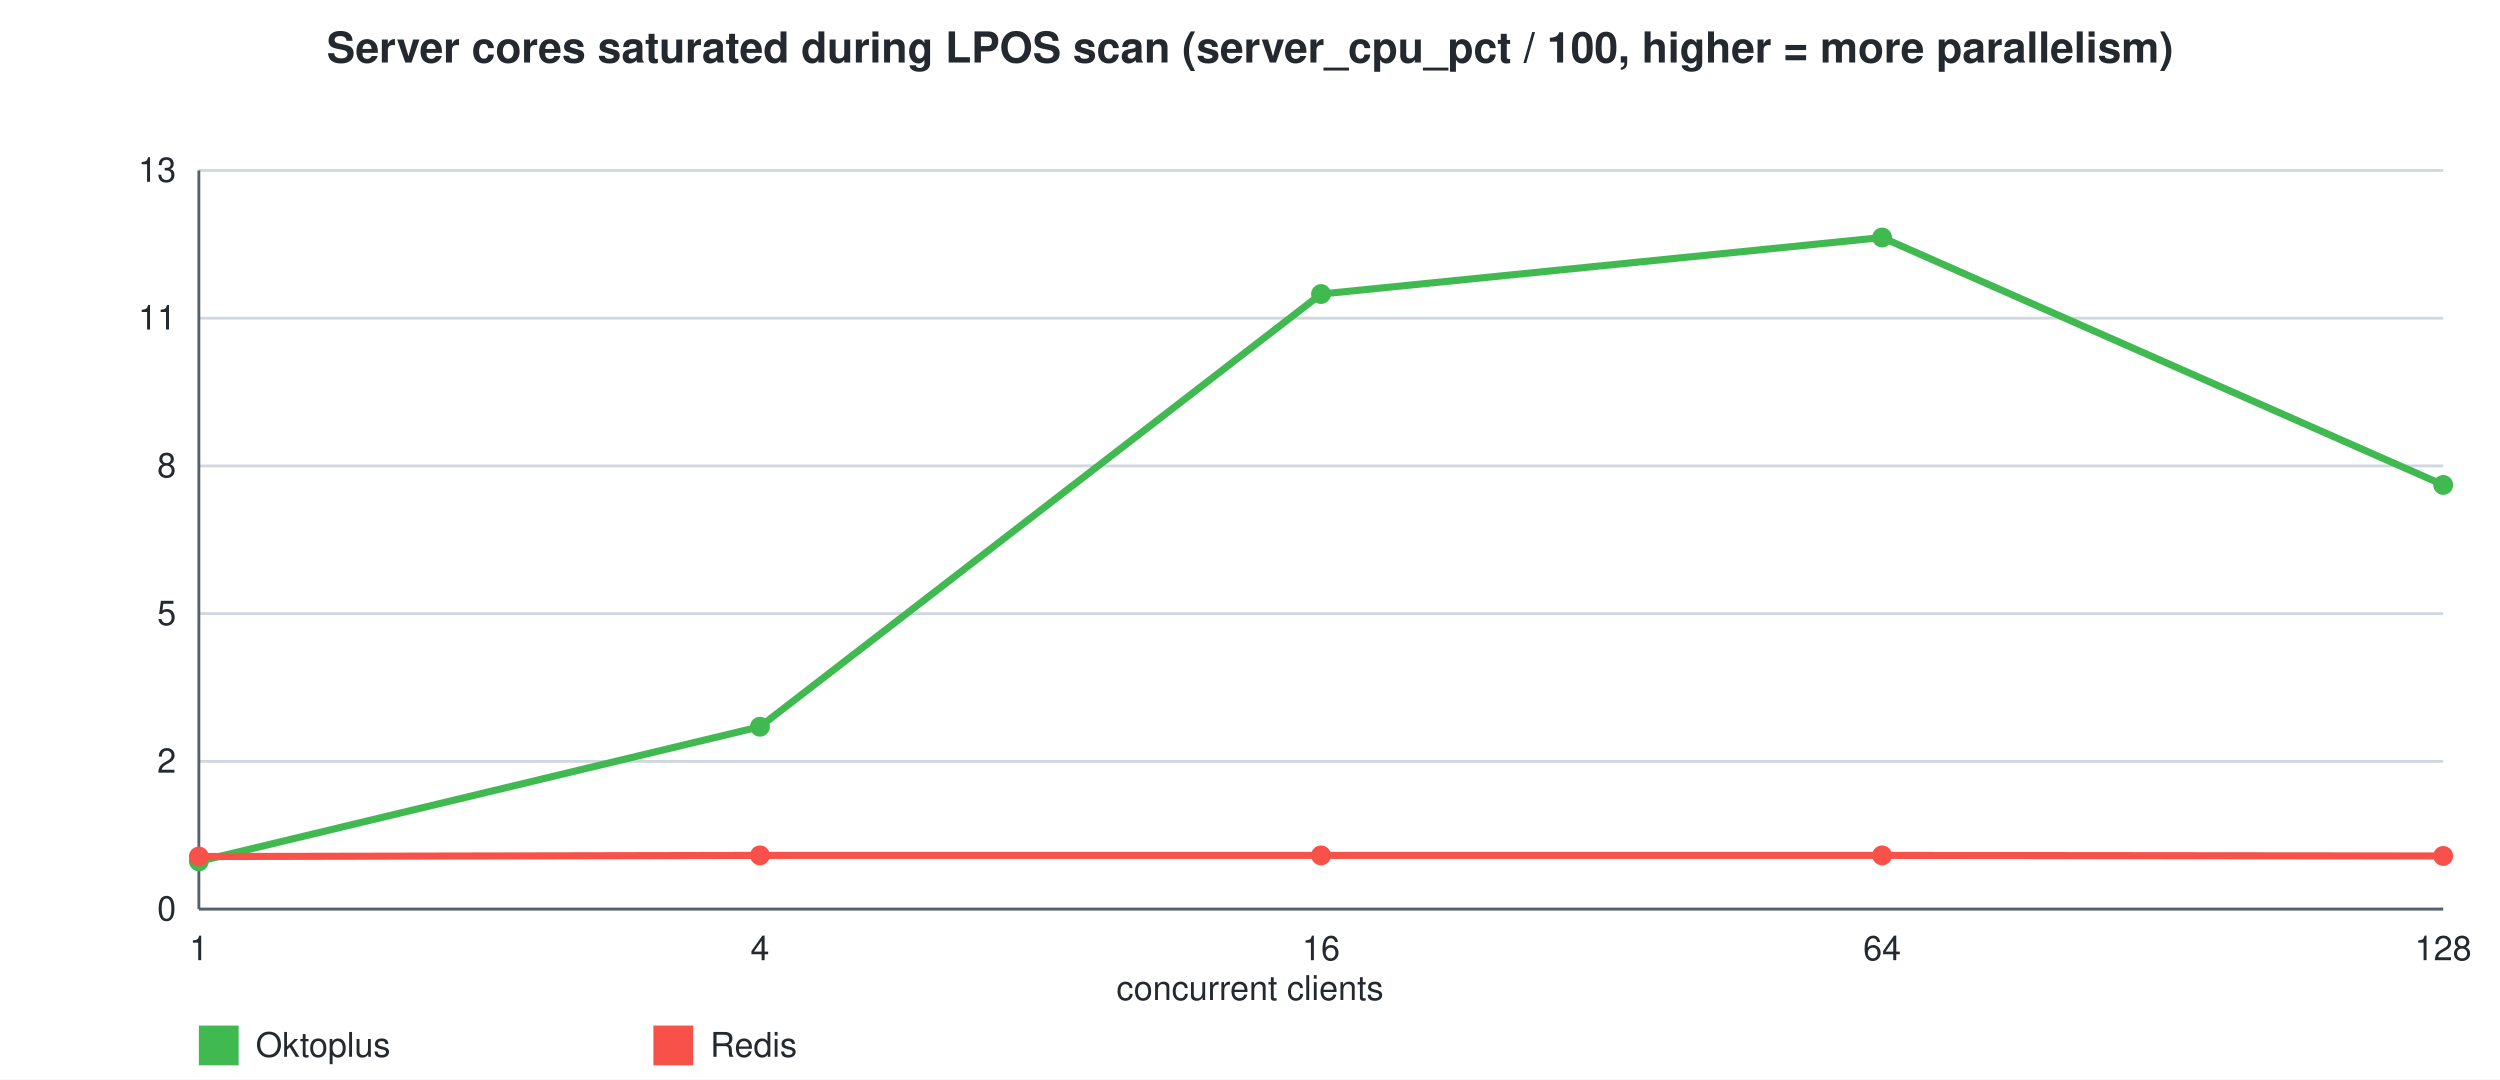
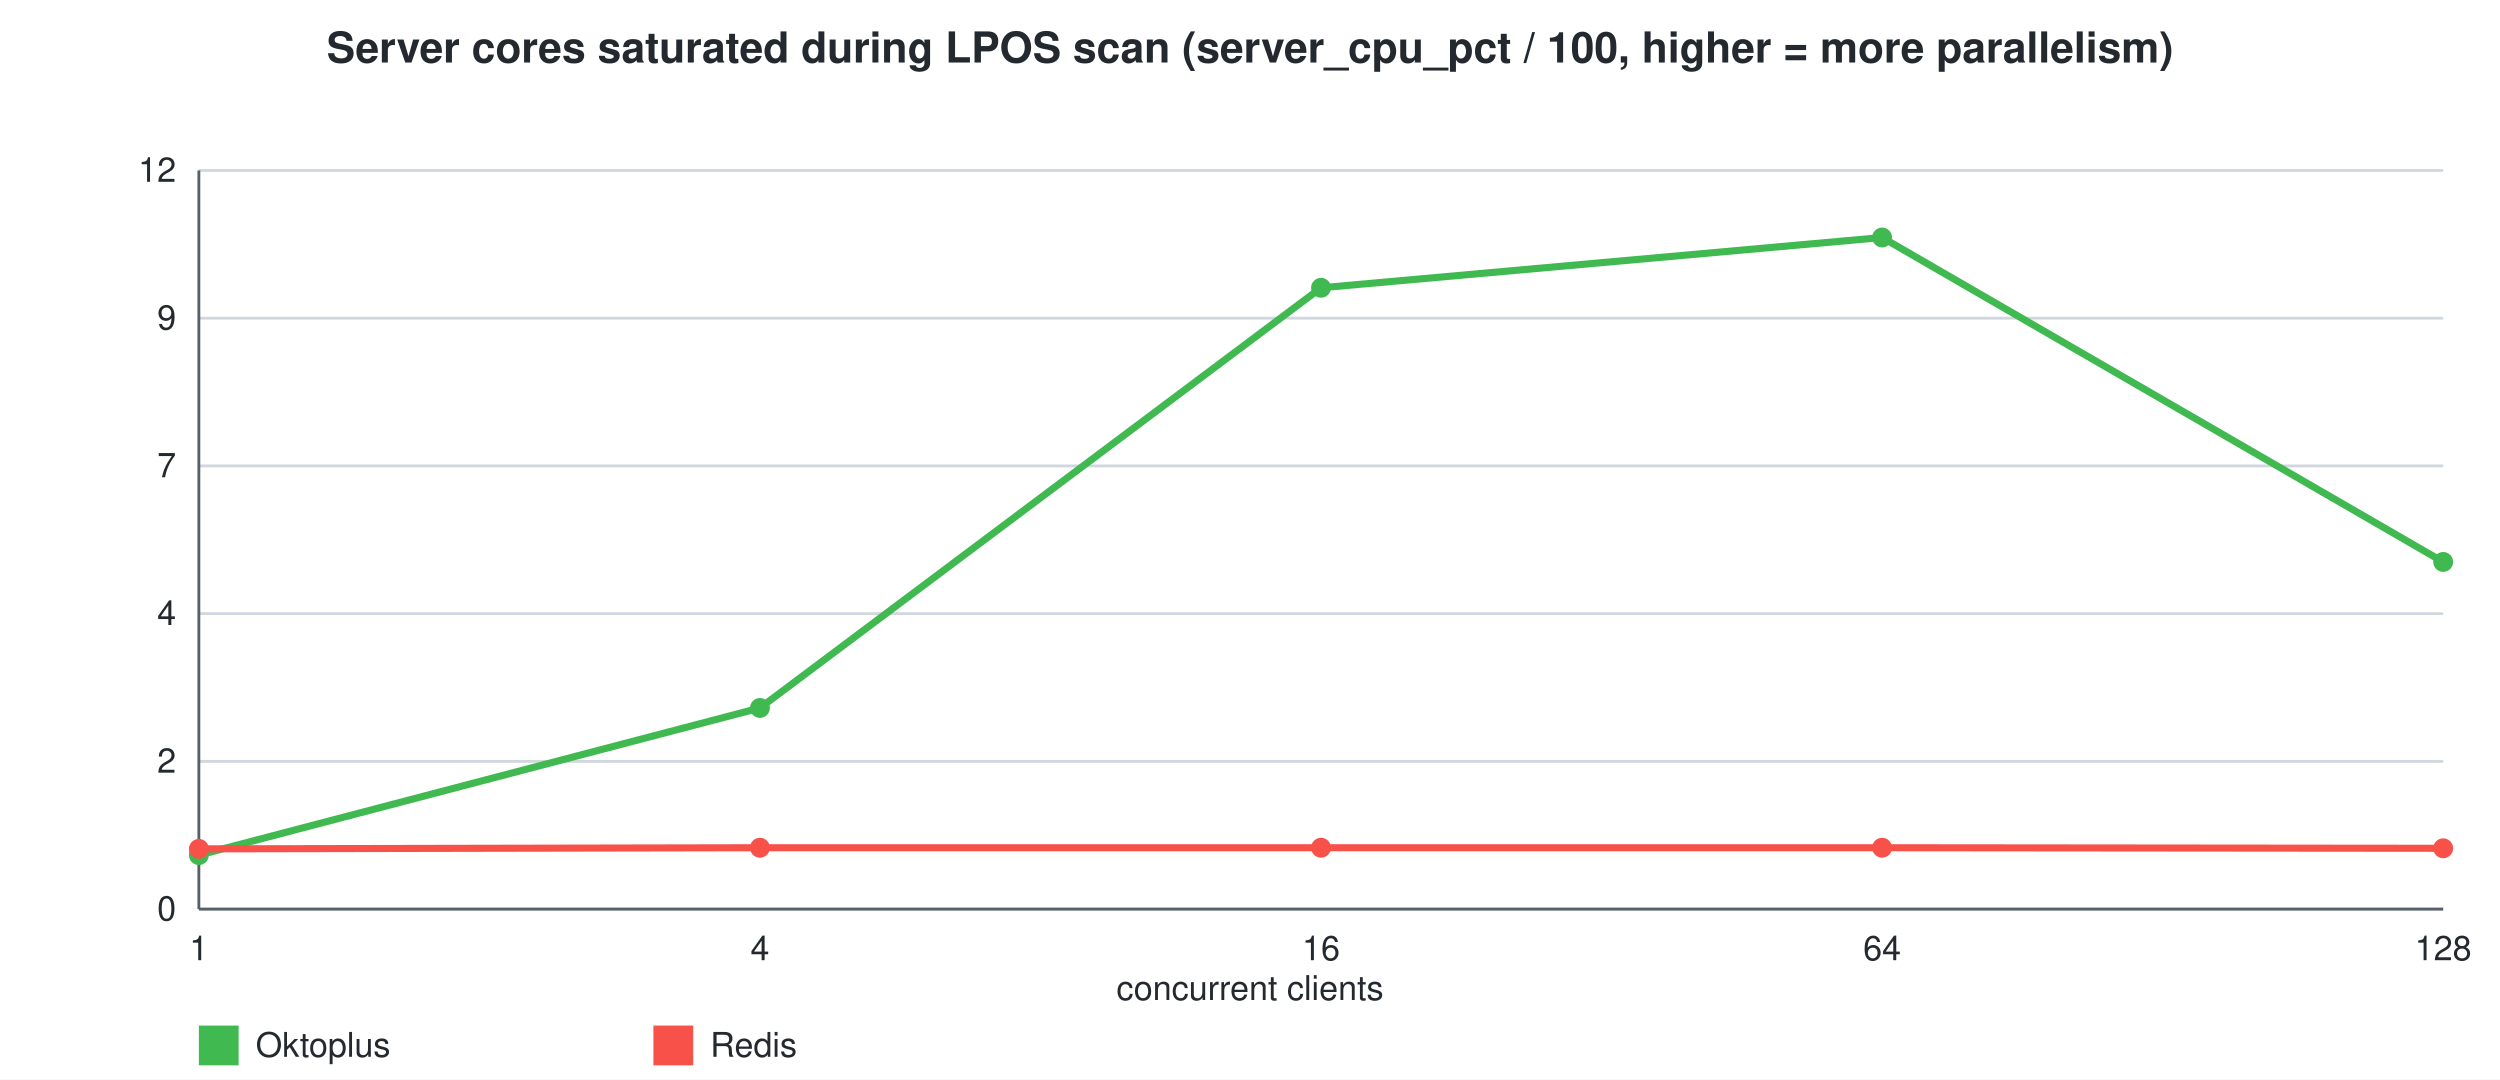
<svg xmlns="http://www.w3.org/2000/svg" width="880" height="380" viewBox="0 0 880 380" font-family="-apple-system, Segoe UI, Helvetica, Arial, sans-serif" font-size="12">
  <rect width="880" height="380" fill="#ffffff" />
  <text x="440.0" y="22" text-anchor="middle" fill="#24292f" font-size="15" font-weight="600">Server cores saturated during LPOS scan (server_cpu_pct / 100, higher = more parallelism)</text>
  <line x1="70" y1="320.0" x2="860" y2="320.0" stroke="#d0d7de" stroke-width="1" />
  <text x="62" y="324.0" text-anchor="end" fill="#24292f">0</text>
  <line x1="70" y1="268.0" x2="860" y2="268.0" stroke="#d0d7de" stroke-width="1" />
  <text x="62" y="272.0" text-anchor="end" fill="#24292f">2</text>
  <line x1="70" y1="216.0" x2="860" y2="216.0" stroke="#d0d7de" stroke-width="1" />
-   <text x="62" y="220.0" text-anchor="end" fill="#24292f">5</text>
-   <line x1="70" y1="164" x2="860" y2="164" stroke="#d0d7de" stroke-width="1" />
-   <text x="62" y="168" text-anchor="end" fill="#24292f">8</text>
+   <text x="62" y="220.0" text-anchor="end" fill="#24292f">4</text>
+   <line x1="70" y1="164.0" x2="860" y2="164.0" stroke="#d0d7de" stroke-width="1" />
+   <text x="62" y="168.0" text-anchor="end" fill="#24292f">7</text>
  <line x1="70" y1="112" x2="860" y2="112" stroke="#d0d7de" stroke-width="1" />
-   <text x="62" y="116" text-anchor="end" fill="#24292f">11</text>
+   <text x="62" y="116" text-anchor="end" fill="#24292f">9</text>
  <line x1="70" y1="60.0" x2="860" y2="60.0" stroke="#d0d7de" stroke-width="1" />
-   <text x="62" y="64.0" text-anchor="end" fill="#24292f">13</text>
+   <text x="62" y="64.0" text-anchor="end" fill="#24292f">12</text>
  <line x1="70" y1="60" x2="70" y2="320" stroke="#57606a" stroke-width="1" />
  <line x1="70" y1="320" x2="860" y2="320" stroke="#57606a" stroke-width="1" />
  <text x="70.0" y="338" text-anchor="middle" fill="#24292f">1</text>
  <text x="267.5" y="338" text-anchor="middle" fill="#24292f">4</text>
  <text x="465.0" y="338" text-anchor="middle" fill="#24292f">16</text>
  <text x="662.5" y="338" text-anchor="middle" fill="#24292f">64</text>
  <text x="860.0" y="338" text-anchor="middle" fill="#24292f">128</text>
  <text x="440.0" y="352" text-anchor="middle" fill="#24292f">concurrent clients</text>
-   <polyline fill="none" stroke="#3fb950" stroke-width="2.5" points="70.0,303.2 267.5,255.8 465.0,103.5 662.5,83.6 860.0,170.7" />
-   <circle cx="70.0" cy="303.2" r="3.5" fill="#3fb950" />
-   <circle cx="267.5" cy="255.8" r="3.5" fill="#3fb950" />
-   <circle cx="465.0" cy="103.5" r="3.5" fill="#3fb950" />
+   <polyline fill="none" stroke="#3fb950" stroke-width="2.5" points="70.0,301.0 267.5,249.2 465.0,101.3 662.5,83.6 860.0,197.8" />
+   <circle cx="70.0" cy="301.0" r="3.5" fill="#3fb950" />
+   <circle cx="267.5" cy="249.2" r="3.5" fill="#3fb950" />
+   <circle cx="465.0" cy="101.3" r="3.5" fill="#3fb950" />
  <circle cx="662.5" cy="83.6" r="3.5" fill="#3fb950" />
-   <circle cx="860.0" cy="170.7" r="3.5" fill="#3fb950" />
-   <polyline fill="none" stroke="#f85149" stroke-width="2.5" points="70.0,301.5 267.5,301.1 465.0,301.1 662.5,301.1 860.0,301.3" />
-   <circle cx="70.0" cy="301.5" r="3.5" fill="#f85149" />
-   <circle cx="267.5" cy="301.1" r="3.5" fill="#f85149" />
-   <circle cx="465.0" cy="301.1" r="3.5" fill="#f85149" />
-   <circle cx="662.5" cy="301.1" r="3.5" fill="#f85149" />
-   <circle cx="860.0" cy="301.3" r="3.5" fill="#f85149" />
+   <circle cx="860.0" cy="197.8" r="3.5" fill="#3fb950" />
+   <polyline fill="none" stroke="#f85149" stroke-width="2.5" points="70.0,298.8 267.5,298.4 465.0,298.4 662.5,298.4 860.0,298.6" />
+   <circle cx="70.0" cy="298.8" r="3.5" fill="#f85149" />
+   <circle cx="267.5" cy="298.4" r="3.5" fill="#f85149" />
+   <circle cx="465.0" cy="298.4" r="3.5" fill="#f85149" />
+   <circle cx="662.5" cy="298.4" r="3.5" fill="#f85149" />
+   <circle cx="860.0" cy="298.6" r="3.5" fill="#f85149" />
  <rect x="70" y="361" width="14" height="14" fill="#3fb950" />
  <text x="90" y="372" fill="#24292f">Oktoplus</text>
  <rect x="230" y="361" width="14" height="14" fill="#f85149" />
  <text x="250" y="372" fill="#24292f">Redis</text>
</svg>
